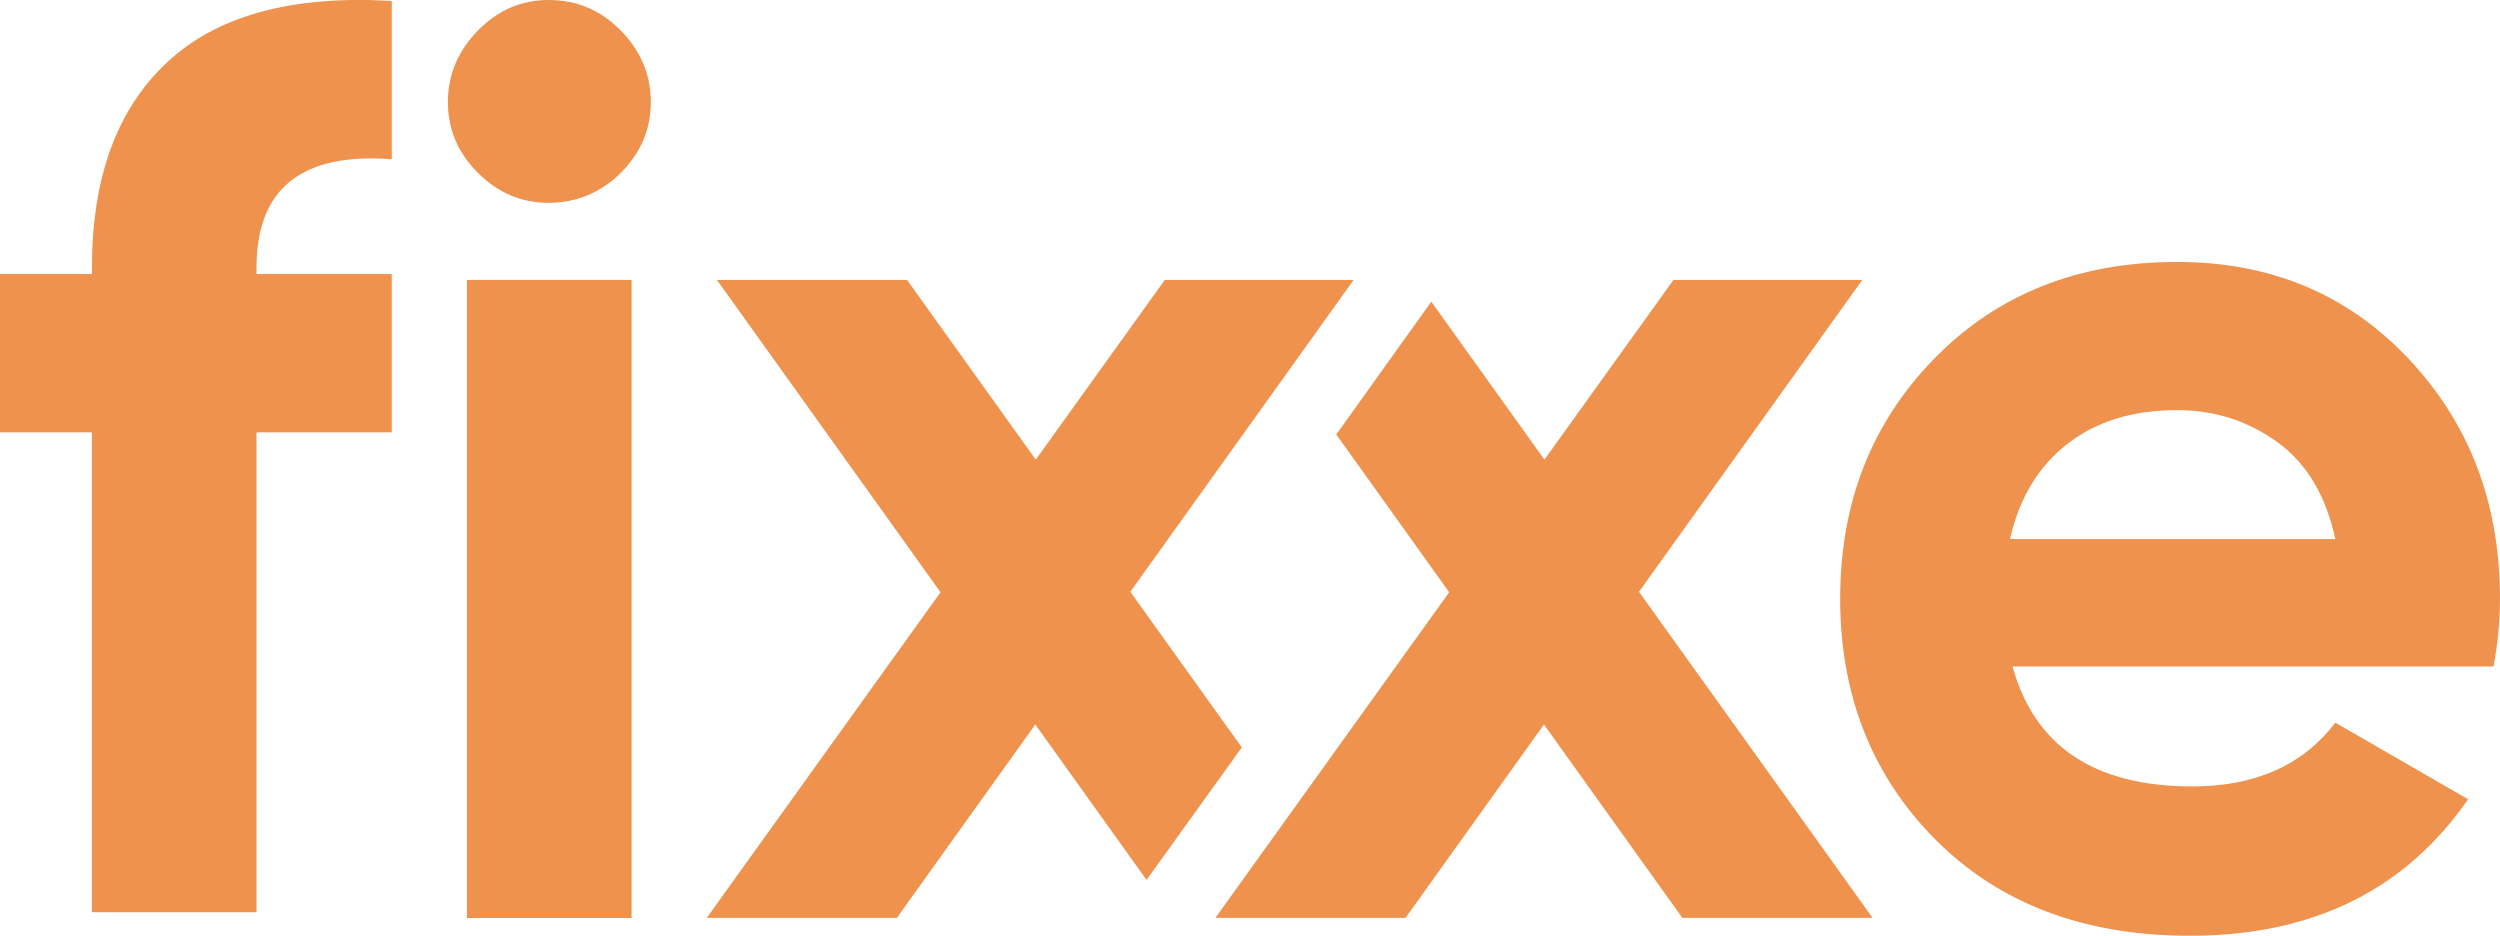
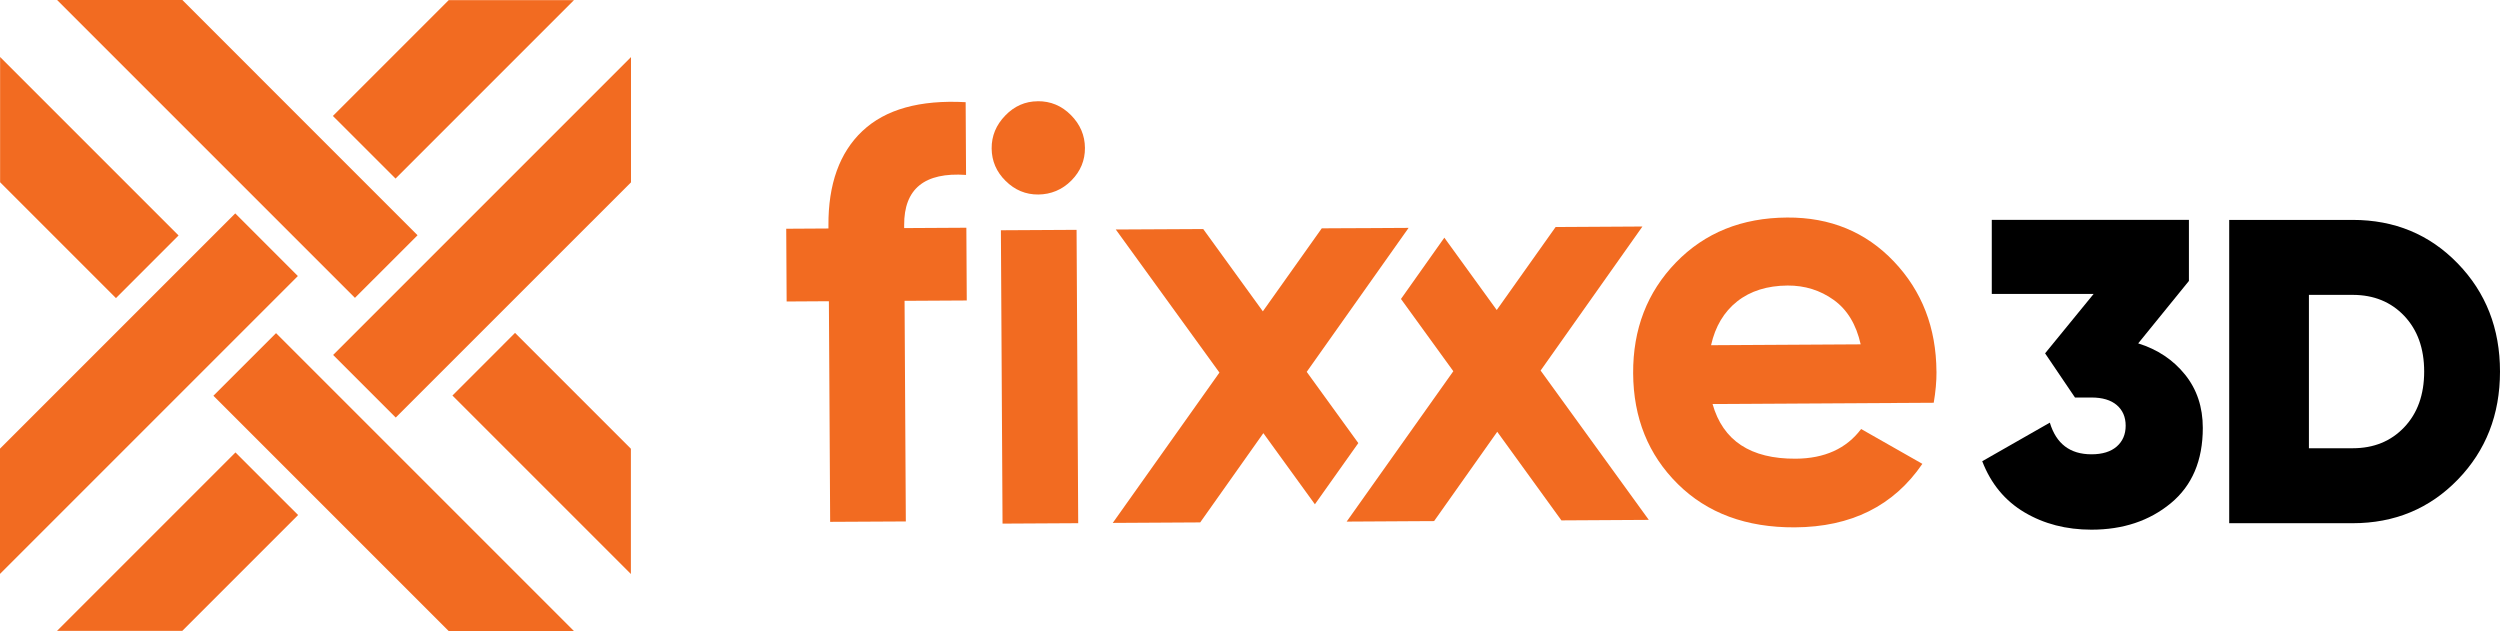
- <svg xmlns="http://www.w3.org/2000/svg" id="Layer_2" data-name="Layer 2" viewBox="0 0 257.49 96.38">
+ <svg xmlns="http://www.w3.org/2000/svg" id="Layer_2" data-name="Layer 2" viewBox="0 0 495.21 124.99">
  <defs>
-     <style>.cls-1 { fill: #ee924d; }</style>
+     <style>
+       .cls-1 {
+         fill: #f26b21;
+       }
+     </style>
  </defs>
  <g id="Layer_1-2" data-name="Layer 1">
+     <polygon class="cls-1" points="65.99 70.31 78.39 82.71 124.99 36.12 124.99 11.31 65.99 70.31" />
+     <polygon class="cls-1" points="113.7 .02 88.89 .02 65.94 22.97 78.35 35.37 113.7 .02" />
+     <polygon class="cls-1" points="46.6 42.27 0 88.87 0 113.68 59 54.68 46.6 42.27" />
+     <polygon class="cls-1" points="11.29 124.97 36.1 124.97 59.05 102.02 46.64 89.62 11.29 124.97" />
+     <polygon class="cls-1" points="82.71 46.6 36.12 0 11.31 0 70.31 59 82.71 46.6" />
+     <polygon class="cls-1" points="35.37 46.64 .02 11.29 .02 36.1 22.97 59.05 35.37 46.64" />
+     <polygon class="cls-1" points="42.27 78.39 88.87 124.99 113.68 124.99 54.68 65.99 42.27 78.39" />
+     <polygon class="cls-1" points="89.62 78.35 124.97 113.7 124.97 88.89 102.02 65.94 89.62 78.35" />
    <g>
-       <path class="cls-1" d="M17.22,6.41c-5.17,4.82-7.75,11.87-7.75,21.16v.66H0v16.3h9.46v49.42h16.96v-49.42h13.93v-16.3h-13.93v-.66c0-8.15,4.64-11.87,13.93-11.17V.1c-10.25-.61-17.96,1.49-23.13,6.31Z" />
-       <path class="cls-1" d="M56.51,0c-2.81,0-5.24,1.05-7.29,3.15-2.06,2.1-3.09,4.56-3.09,7.36s1.03,5.24,3.09,7.29c2.06,2.06,4.49,3.09,7.29,3.09s5.37-1.03,7.43-3.09c2.06-2.06,3.09-4.49,3.09-7.29s-1.03-5.26-3.09-7.36c-2.06-2.1-4.53-3.15-7.43-3.15Z" />
-       <rect class="cls-1" x="48.09" y="28.83" width="16.96" height="65.72" />
-       <path class="cls-1" d="M257.49,61.68c0-9.81-3.13-18.05-9.4-24.71-6.27-6.66-14.22-9.99-23.86-9.99-10.17,0-18.49,3.31-24.97,9.92-6.49,6.62-9.73,14.87-9.73,24.78s3.29,18.27,9.86,24.84c6.57,6.57,15.29,9.86,26.16,9.86,12.62,0,22.17-4.69,28.65-14.06l-13.67-7.89c-3.33,4.38-8.24,6.57-14.72,6.57-10.08,0-16.25-4.12-18.53-12.36h49.55c.44-2.45.66-4.77.66-6.97ZM207.02,55.51c.96-4.21,2.93-7.47,5.91-9.79,2.98-2.32,6.75-3.48,11.3-3.48,3.85,0,7.29,1.1,10.32,3.29,3.02,2.19,5.02,5.52,5.98,9.99h-33.52Z" />
-       <polygon class="cls-1" points="191.81 28.83 172.36 28.83 159.07 47.34 147.42 31.07 137.63 44.75 149.26 61 125.18 94.54 134.86 94.54 140.47 94.54 144.76 94.54 159.02 74.62 173.28 94.54 192.87 94.54 168.81 60.95 191.81 28.83" />
-       <polygon class="cls-1" points="116.42 60.95 139.42 28.83 129.58 28.83 126.23 28.83 119.97 28.83 106.68 47.34 93.42 28.83 73.84 28.83 96.87 61 72.79 94.54 92.37 94.54 106.63 74.62 118.09 90.63 127.9 76.98 116.42 60.95" />
+       <path class="cls-1" d="M170.85,25.93c-4.55,4.29-6.8,10.54-6.75,18.75v.58s-8.36.05-8.36.05l.08,14.41,8.37-.05.25,43.7,14.99-.08-.25-43.7,12.32-.07-.08-14.41-12.32.07v-.58c-.04-7.21,4.04-10.52,12.26-9.95l-.08-14.41c-9.07-.49-15.88,1.41-20.42,5.69Z" />
+       <path class="cls-1" d="M205.55,20.06c-2.48.01-4.63.96-6.43,2.83-1.81,1.87-2.71,4.04-2.69,6.52s.94,4.63,2.77,6.43c1.83,1.81,3.99,2.71,6.47,2.69s4.74-.94,6.55-2.77c1.81-1.83,2.71-3.99,2.69-6.47s-.94-4.64-2.77-6.49c-1.83-1.85-4.03-2.77-6.58-2.75Z" />
+       <rect class="cls-1" x="198.43" y="45.55" width="14.99" height="58.11" transform="translate(-.42 1.17) rotate(-.32)" />
+       <polygon class="cls-1" points="325.34 44.87 308.14 44.97 296.48 61.41 286.1 47.08 277.51 59.22 287.88 73.53 266.75 103.32 275.32 103.27 280.28 103.24 284.07 103.22 296.58 85.53 309.29 103.08 326.6 102.98 305.17 73.4 325.34 44.87" />
+       <polygon class="cls-1" points="258.84 73.66 279.02 45.14 270.31 45.19 267.35 45.2 261.82 45.23 250.15 61.67 238.34 45.37 221.02 45.46 241.55 73.8 220.42 103.58 237.74 103.48 250.25 85.8 260.46 99.89 269.06 87.77 258.84 73.66" />
    </g>
+     <g>
+       <path d="M423.55,68.02c3.83,1.2,6.92,3.26,9.27,6.18,2.35,2.92,3.52,6.44,3.52,10.56,0,6.47-2.12,11.44-6.35,14.93-4.23,3.49-9.47,5.23-15.71,5.23-4.98,0-9.4-1.14-13.26-3.43-3.86-2.29-6.65-5.66-8.37-10.13l13.39-7.64c1.26,4.18,4,6.27,8.24,6.27,2.17,0,3.85-.52,5.02-1.55,1.17-1.03,1.76-2.4,1.76-4.12s-.59-3.07-1.76-4.08c-1.17-1-2.85-1.5-5.02-1.5h-3.26l-5.92-8.75,9.61-11.76h-20.17v-14.68h39.05v12.1l-10.04,12.36Z" />
+       <path d="M466.03,43.56c8.29,0,15.23,2.87,20.81,8.63,5.58,5.75,8.37,12.89,8.37,21.41s-2.79,15.66-8.37,21.41c-5.58,5.75-12.52,8.63-20.81,8.63h-24.46v-60.08h24.46ZM466.03,88.79c4.18,0,7.58-1.39,10.21-4.16,2.63-2.77,3.95-6.45,3.95-11.03s-1.32-8.25-3.95-11.03c-2.63-2.77-6.04-4.16-10.21-4.16h-8.67v30.38h8.67Z" />
+     </g>
+     <path class="cls-1" d="M383.58,73.6c-.05-8.68-2.86-15.94-8.43-21.8-5.57-5.86-12.62-8.76-21.14-8.71-8.99.05-16.33,3.02-22.03,8.9-5.7,5.88-8.53,13.2-8.48,21.96.05,8.83,3,16.14,8.84,21.92,5.84,5.78,13.57,8.64,23.18,8.59,11.16-.06,19.58-4.25,25.27-12.58l-12.13-6.9c-2.92,3.89-7.25,5.85-12.98,5.88-8.91.05-14.39-3.56-16.45-10.83l43.81-.25c.37-2.17.56-4.23.55-6.16ZM338.93,68.39c.83-3.72,2.56-6.62,5.18-8.69,2.62-2.07,5.95-3.11,9.98-3.14,3.41-.02,6.46.93,9.14,2.85,2.68,1.92,4.46,4.86,5.34,8.8l-29.64.17Z" />
  </g>
</svg>
